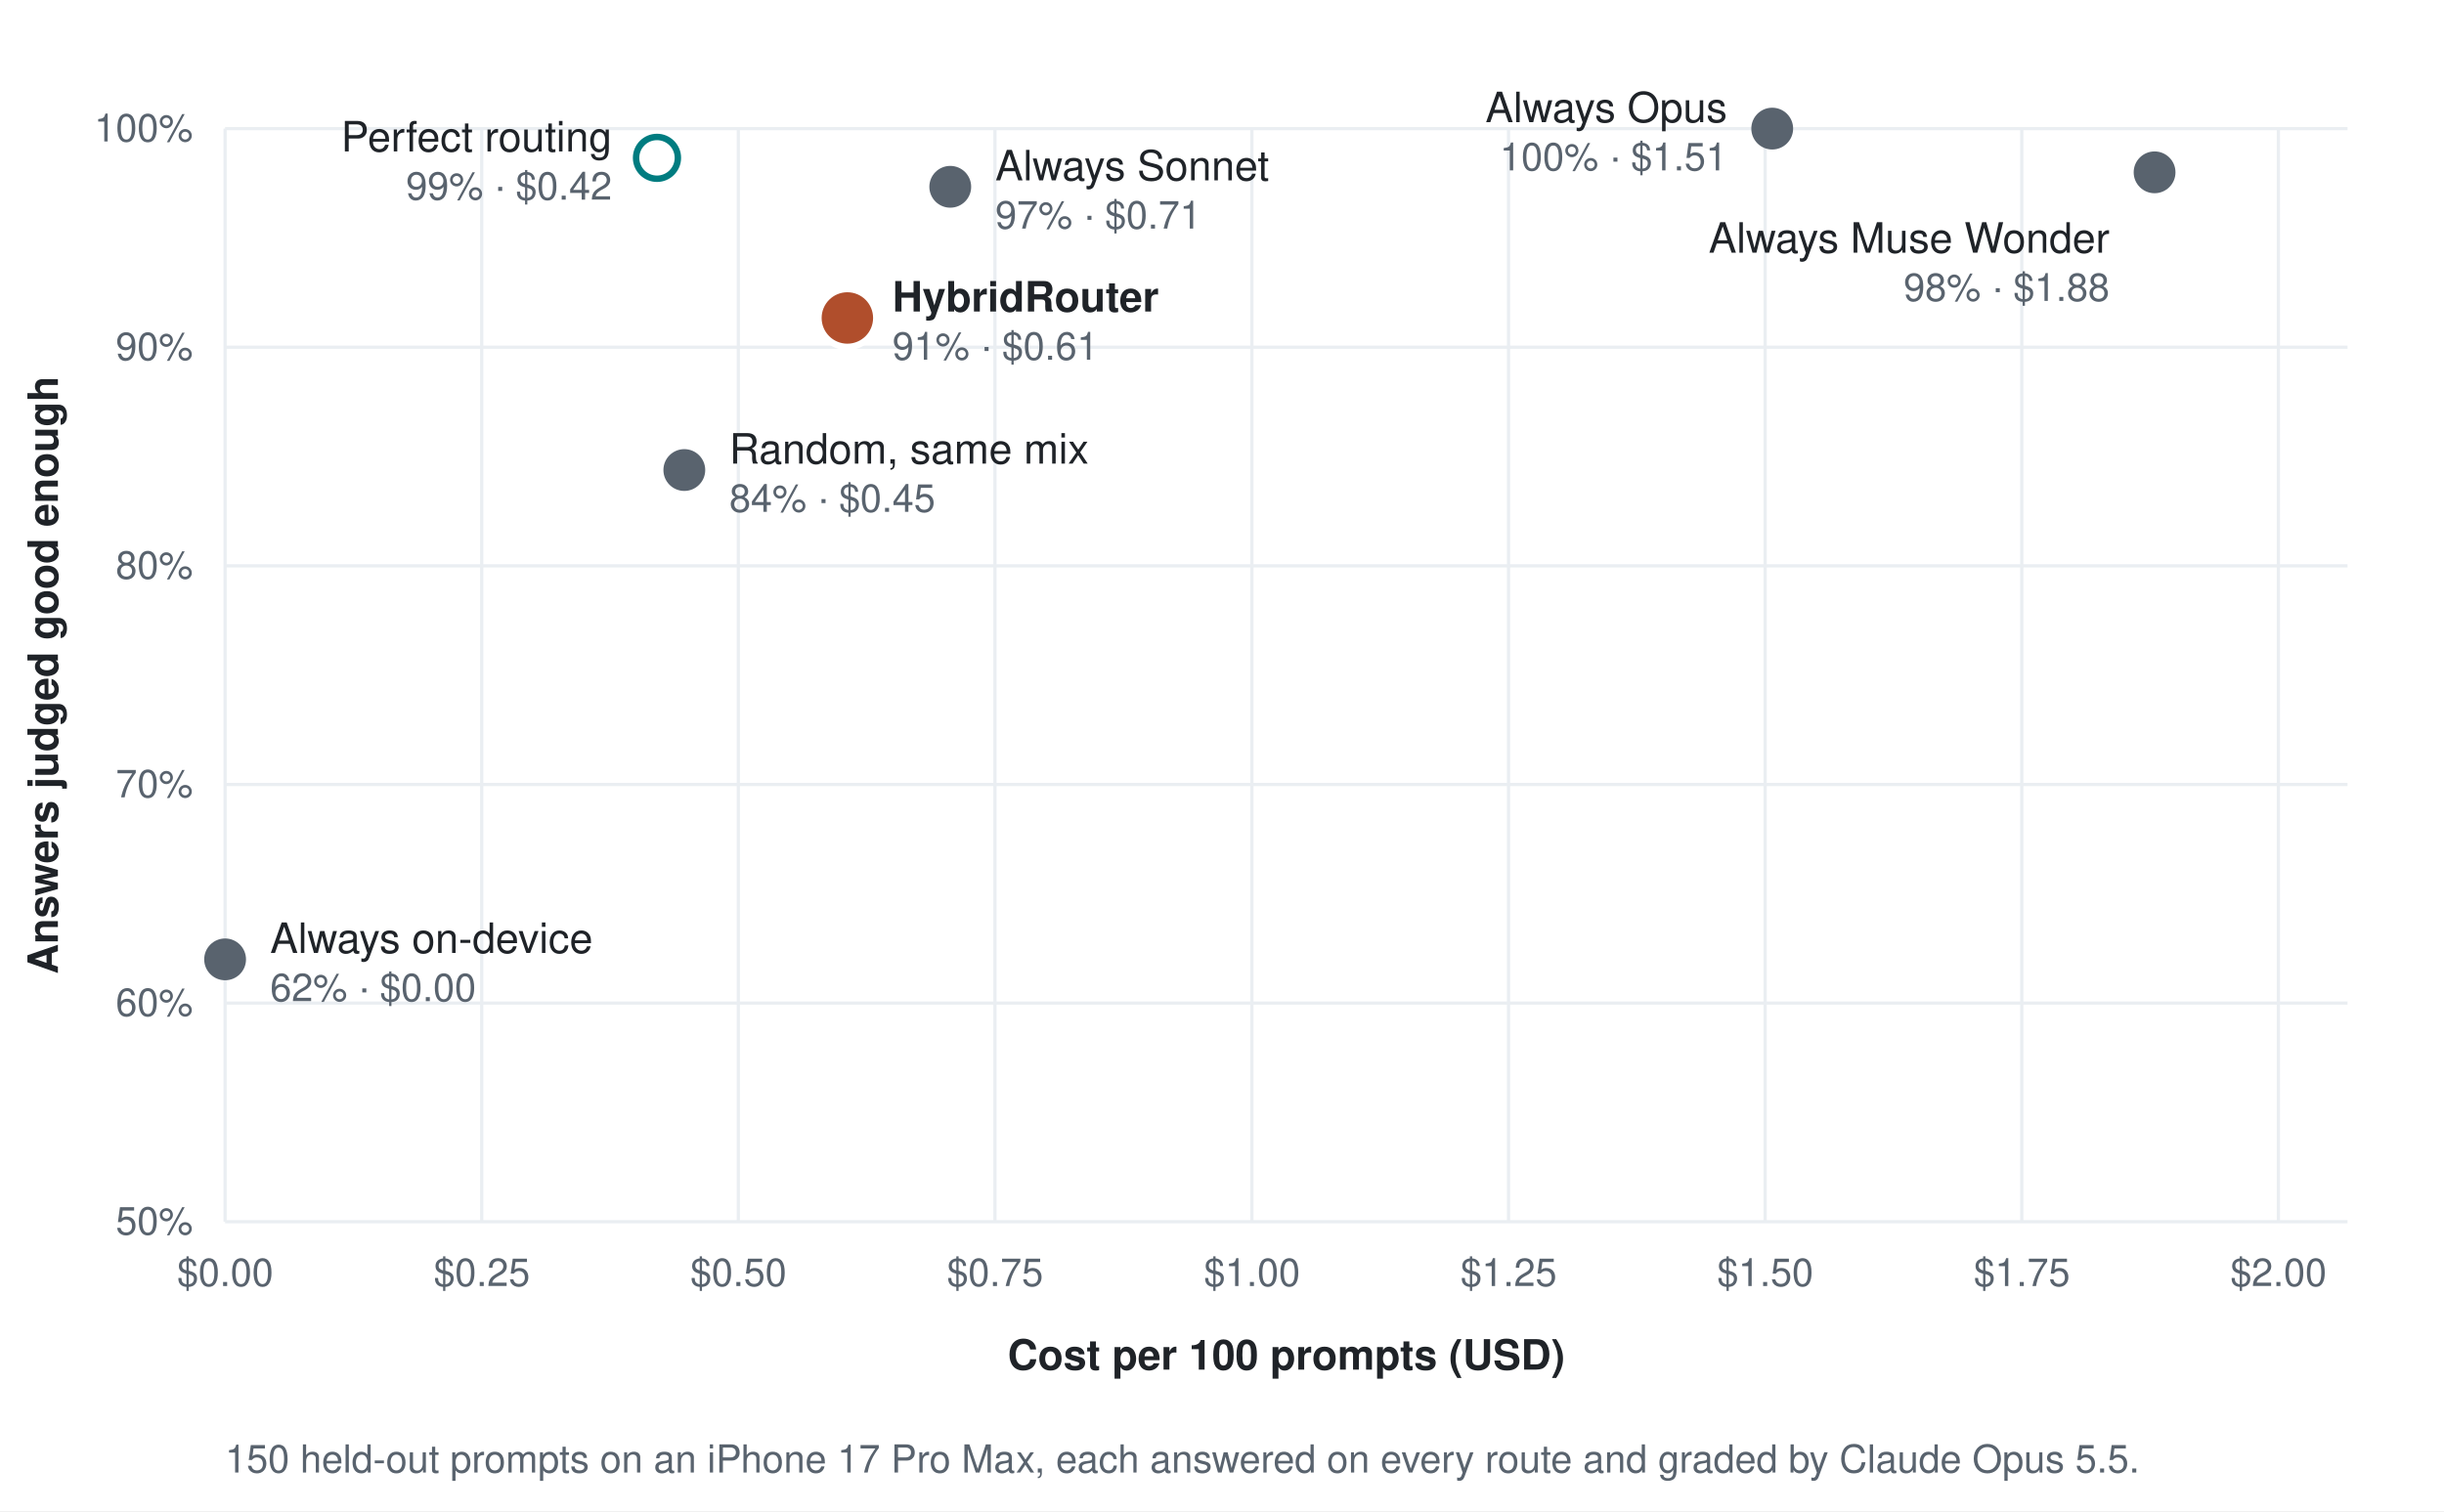
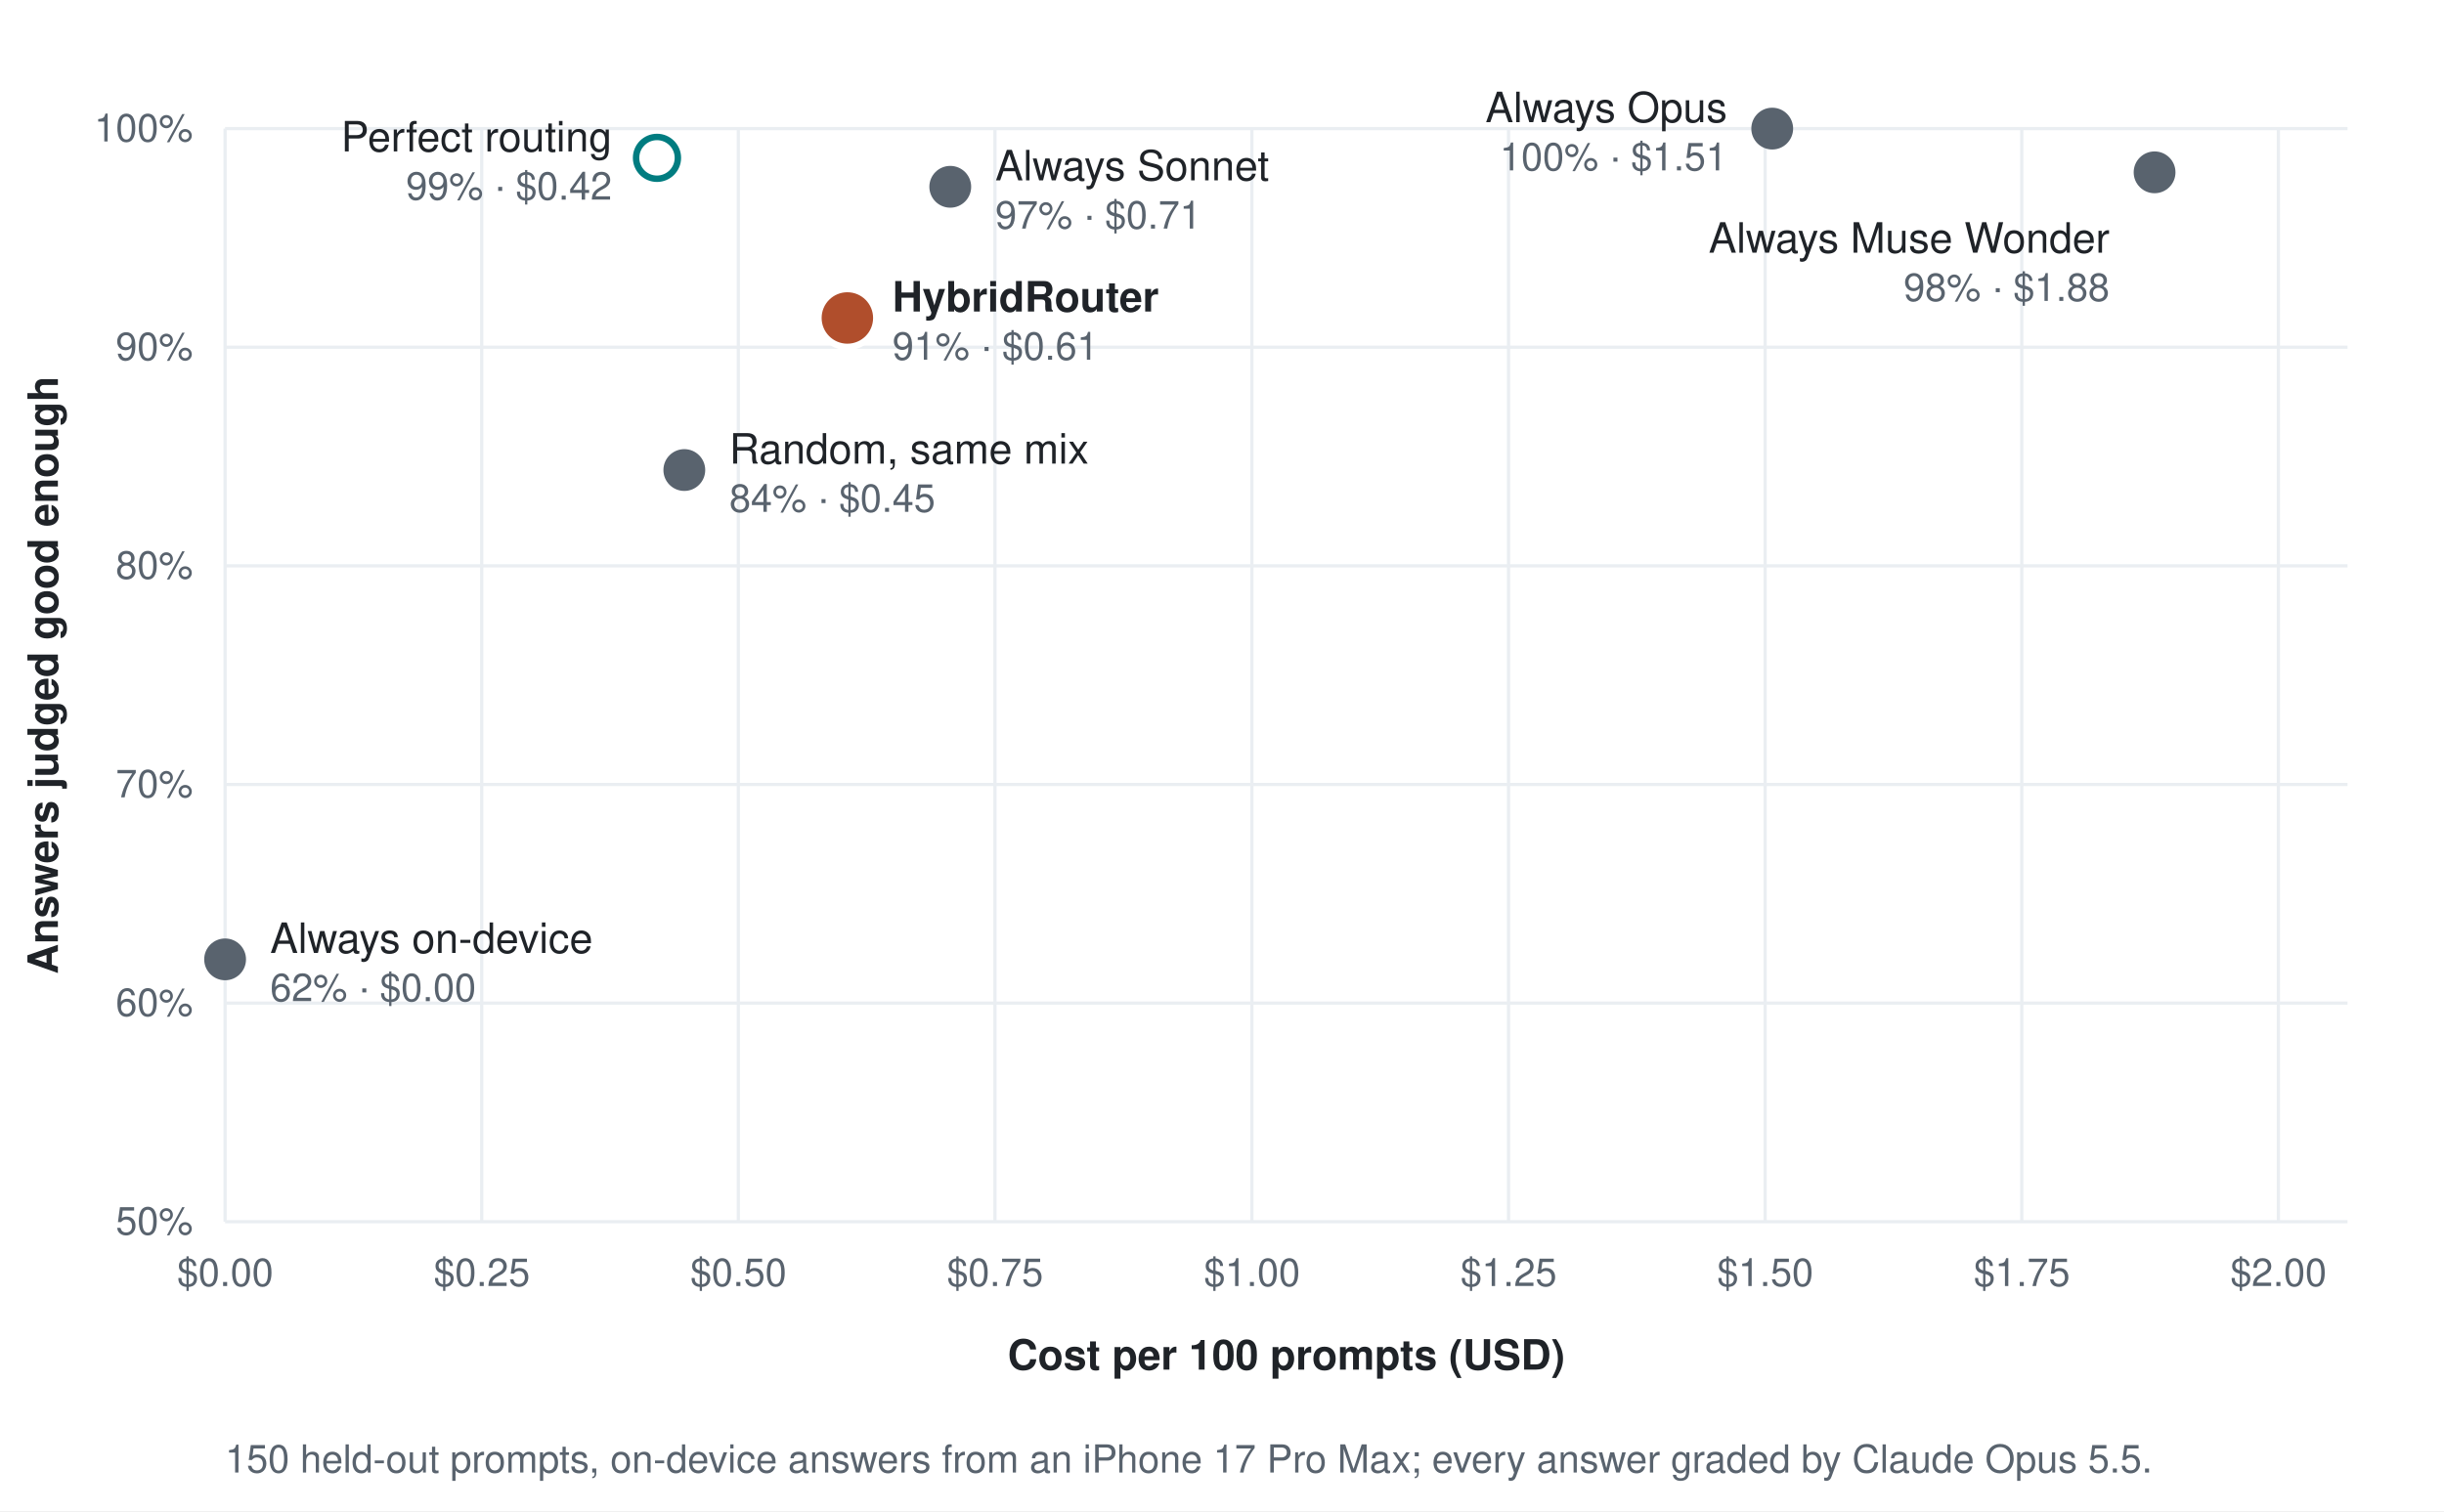
<svg xmlns="http://www.w3.org/2000/svg" viewBox="0 0 760 470" width="760" height="470" font-family="-apple-system, BlinkMacSystemFont, 'Segoe UI', Helvetica, Arial, sans-serif">
  <style>
    .bg { fill: #ffffff; }
    .grid { stroke: #eaeef2; stroke-width: 1; }
    .tick { fill: #59636e; font-size: 12px; }
    .axis { fill: #1f2328; font-size: 13px; font-weight: 600; }
    .name { fill: #1f2328; font-size: 13px; }
    .strong { font-weight: 700; }
    .detail { fill: #59636e; font-size: 12px; }
    .point { fill: #59636e; }
    .router { fill: #b04e2c; stroke: #ffffff; stroke-width: 2; }
    .oracle { fill: #ffffff; stroke: #007c80; stroke-width: 2; }
    @media (prefers-color-scheme: dark) {
      .bg { fill: #0d1117; }
      .grid { stroke: #21262d; }
      .tick, .detail { fill: #9198a1; }
      .axis, .name { fill: #e6edf3; }
      .point { fill: #9198a1; }
      .router { fill: #e07b56; stroke: #0d1117; }
      .oracle { fill: #0d1117; stroke: #3fd0c8; }
    }
  </style>
  <rect class="bg" x="0" y="0" width="760" height="470" />
  <line class="grid" x1="70.0" y1="380.0" x2="730.0" y2="380.0" />
  <text class="tick" x="60.0" y="384.0" text-anchor="end">50%</text>
  <line class="grid" x1="70.0" y1="312.0" x2="730.0" y2="312.0" />
  <text class="tick" x="60.0" y="316.0" text-anchor="end">60%</text>
  <line class="grid" x1="70.0" y1="244.0" x2="730.0" y2="244.0" />
  <text class="tick" x="60.0" y="248.0" text-anchor="end">70%</text>
  <line class="grid" x1="70.0" y1="176.0" x2="730.0" y2="176.0" />
  <text class="tick" x="60.0" y="180.0" text-anchor="end">80%</text>
  <line class="grid" x1="70.0" y1="108.0" x2="730.0" y2="108.0" />
  <text class="tick" x="60.0" y="112.0" text-anchor="end">90%</text>
  <line class="grid" x1="70.0" y1="40.0" x2="730.0" y2="40.0" />
  <text class="tick" x="60.0" y="44.0" text-anchor="end">100%</text>
  <line class="grid" x1="70.0" y1="40.0" x2="70.0" y2="380.0" />
  <text class="tick" x="70.0" y="400.0" text-anchor="middle">$0.00</text>
  <line class="grid" x1="149.8" y1="40.0" x2="149.8" y2="380.0" />
  <text class="tick" x="149.8" y="400.0" text-anchor="middle">$0.25</text>
  <line class="grid" x1="229.6" y1="40.0" x2="229.6" y2="380.0" />
  <text class="tick" x="229.6" y="400.0" text-anchor="middle">$0.50</text>
  <line class="grid" x1="309.4" y1="40.0" x2="309.4" y2="380.0" />
  <text class="tick" x="309.4" y="400.0" text-anchor="middle">$0.75</text>
  <line class="grid" x1="389.3" y1="40.0" x2="389.3" y2="380.0" />
  <text class="tick" x="389.3" y="400.0" text-anchor="middle">$1.00</text>
  <line class="grid" x1="469.1" y1="40.0" x2="469.1" y2="380.0" />
  <text class="tick" x="469.1" y="400.0" text-anchor="middle">$1.25</text>
  <line class="grid" x1="548.9" y1="40.0" x2="548.9" y2="380.0" />
  <text class="tick" x="548.9" y="400.0" text-anchor="middle">$1.50</text>
  <line class="grid" x1="628.7" y1="40.0" x2="628.7" y2="380.0" />
  <text class="tick" x="628.7" y="400.0" text-anchor="middle">$1.75</text>
  <line class="grid" x1="708.5" y1="40.0" x2="708.5" y2="380.0" />
  <text class="tick" x="708.5" y="400.0" text-anchor="middle">$2.00</text>
  <text class="axis" x="400.0" y="426.0" text-anchor="middle">Cost per 100 prompts (USD)</text>
  <text class="axis" transform="translate(18 210.0) rotate(-90)" text-anchor="middle">Answers judged good enough</text>
  <circle class="router" cx="263.5" cy="98.9" r="9.0" />
  <text class="name strong" x="277.5" y="96.9" text-anchor="start">HybridRouter</text>
  <text class="detail" x="277.5" y="111.9" text-anchor="start">91% · $0.61</text>
  <circle class="point" cx="70.0" cy="298.4" r="6.5" />
  <text class="name" x="84.0" y="296.4" text-anchor="start">Always on-device</text>
  <text class="detail" x="84.0" y="311.4" text-anchor="start">62% · $0.00</text>
  <circle class="point" cx="295.5" cy="58.1" r="6.5" />
  <text class="name" x="309.5" y="56.1" text-anchor="start">Always Sonnet</text>
  <text class="detail" x="309.5" y="71.1" text-anchor="start">97% · $0.71</text>
  <circle class="point" cx="551.1" cy="40.0" r="6.5" />
  <text class="name" x="537.1" y="38.0" text-anchor="end">Always Opus</text>
  <text class="detail" x="537.1" y="53.0" text-anchor="end">100% · $1.51</text>
  <circle class="point" cx="670.0" cy="53.6" r="6.5" />
  <text class="name" x="656.0" y="78.6" text-anchor="end">Always Muse Wonder</text>
  <text class="detail" x="656.0" y="93.6" text-anchor="end">98% · $1.88</text>
  <circle class="point" cx="212.8" cy="146.2" r="6.5" />
  <text class="name" x="226.8" y="144.2" text-anchor="start">Random, same mix</text>
  <text class="detail" x="226.8" y="159.2" text-anchor="start">84% · $0.45</text>
  <circle class="oracle" cx="204.3" cy="49.1" r="6.5" />
  <text class="name" x="190.3" y="47.1" text-anchor="end">Perfect routing</text>
  <text class="detail" x="190.3" y="62.1" text-anchor="end">99% · $0.42</text>
-   <text class="detail" x="70.0" y="458.0">150 held-out prompts on an iPhone 17 Pro Max, each answered on every route and graded by Claude Opus 5.5.</text>
+   <text class="detail" x="70.0" y="458.0">150 held-out prompts, on-device answers from an iPhone 17 Pro Max; every answer graded by Claude Opus 5.5.</text>
</svg>
